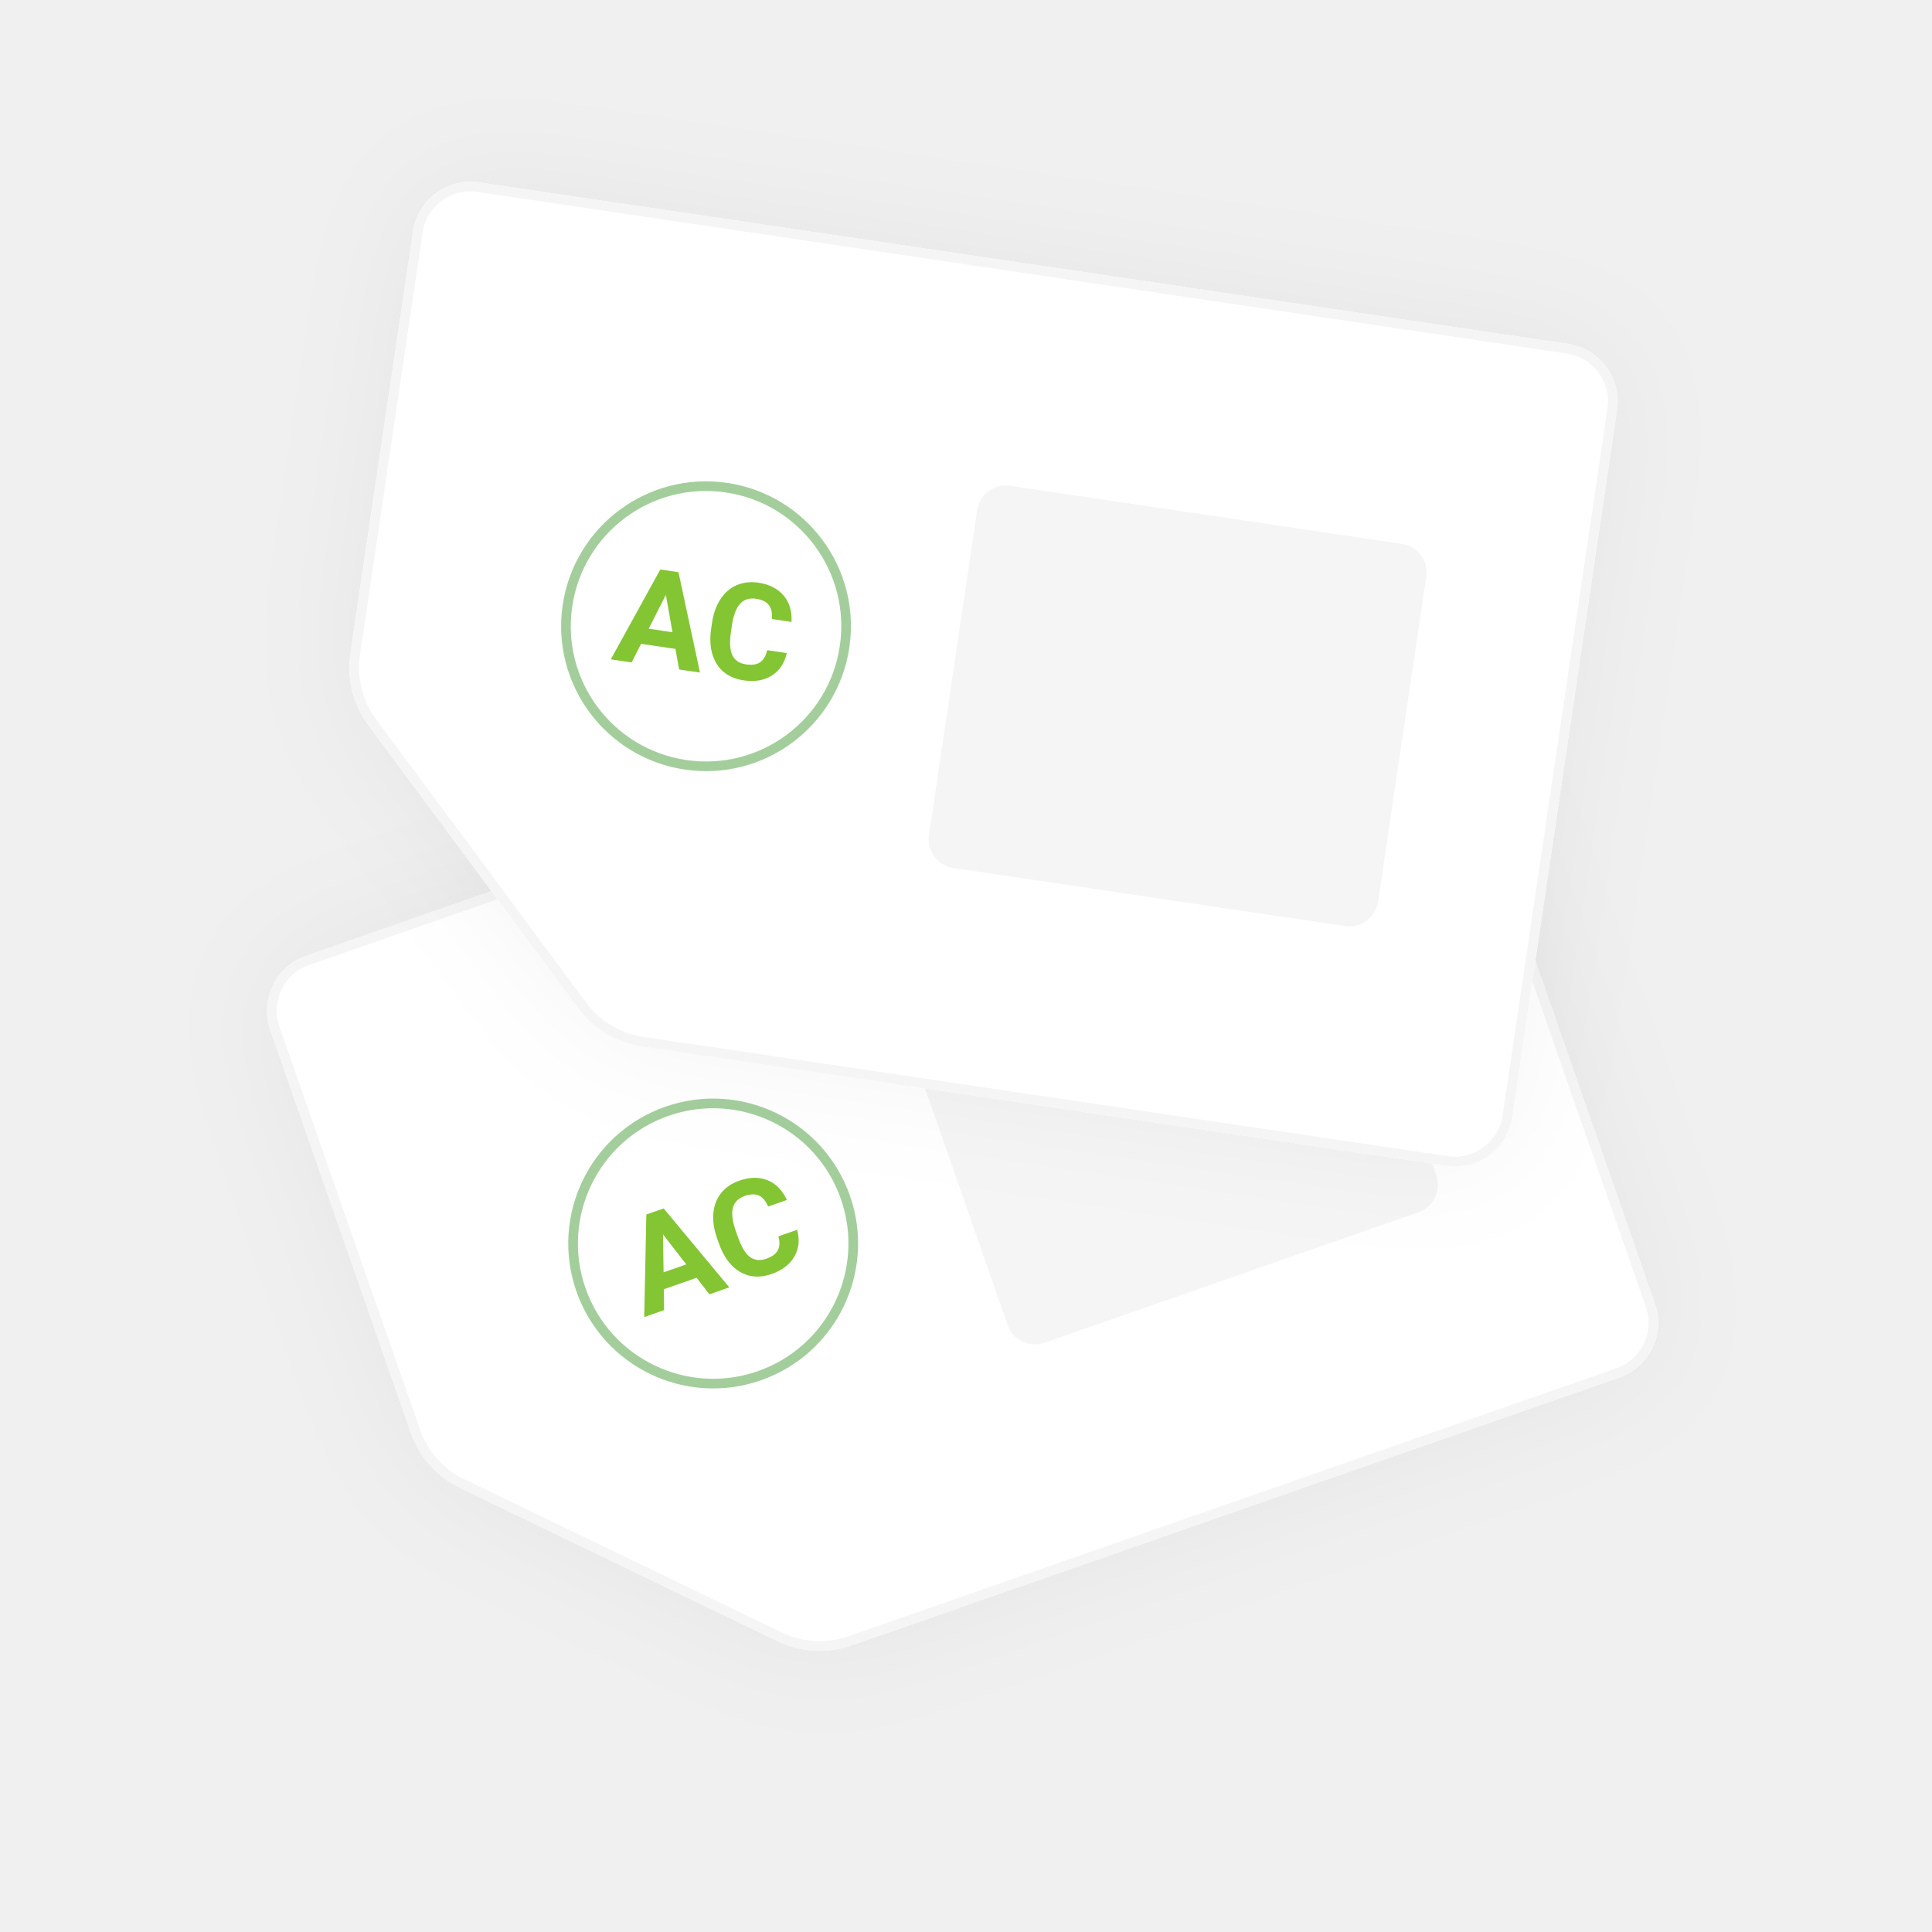
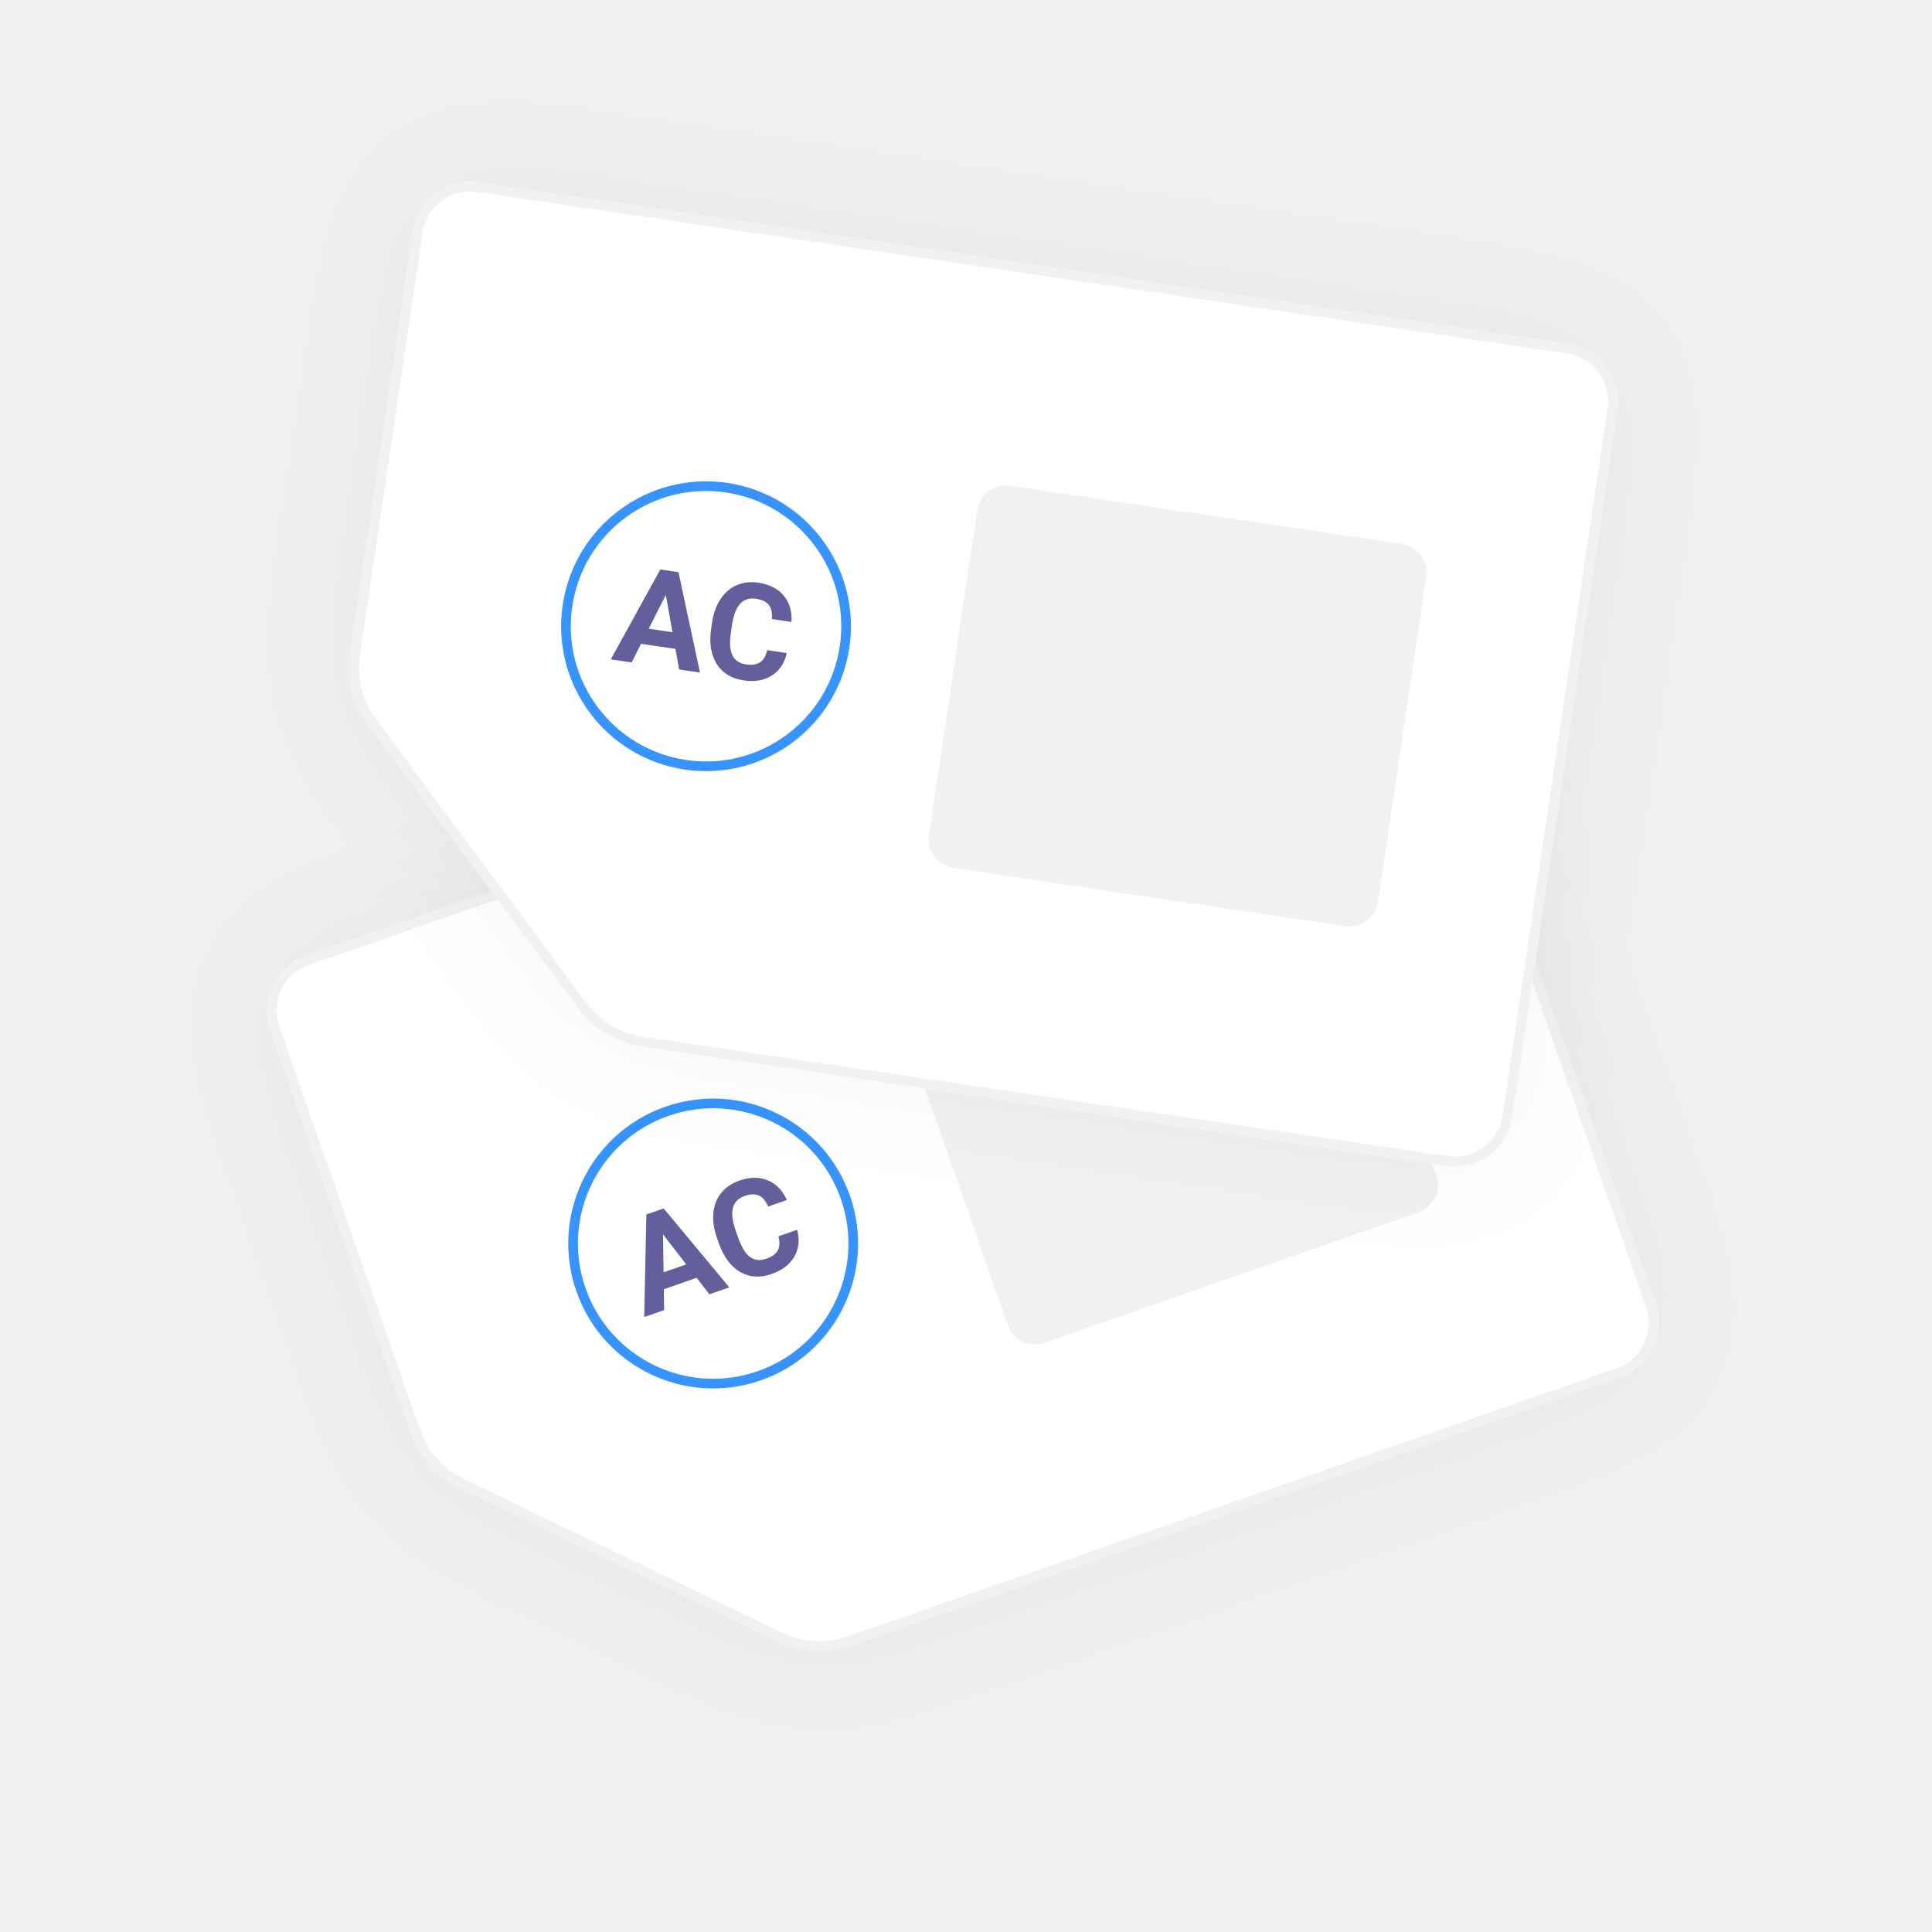
<svg xmlns="http://www.w3.org/2000/svg" width="200" height="200" viewBox="0 0 200 200" fill="none">
  <g filter="url(#filter0_d)">
-     <path d="M47.629 154.03C45.24 152.877 43.408 150.823 42.534 148.319L27.977 106.597C26.885 103.468 28.536 100.047 31.665 98.955L139.301 61.399C142.43 60.308 145.851 61.959 146.943 65.088L171.321 134.957C172.413 138.086 170.762 141.507 167.633 142.599L88.144 170.334C85.64 171.207 82.891 171.05 80.503 169.898L47.629 154.03Z" fill="white" />
-     <path d="M43.006 148.154C43.836 150.533 45.577 152.485 47.846 153.58L80.72 169.447C82.989 170.543 85.6 170.692 87.979 169.861L167.468 142.127C170.336 141.126 171.85 137.99 170.849 135.122L146.471 65.253C145.47 62.385 142.334 60.871 139.466 61.871L31.83 99.427C28.962 100.428 27.448 103.564 28.449 106.432L43.006 148.154Z" stroke="#F5F5F5" />
+     <path d="M47.629 154.03C45.24 152.877 43.408 150.823 42.534 148.319L27.977 106.597C26.885 103.468 28.536 100.047 31.665 98.955L139.301 61.4C142.43 60.308 145.851 61.959 146.943 65.088L171.321 134.957C172.413 138.086 170.762 141.507 167.633 142.599L88.144 170.334C85.64 171.207 82.891 171.051 80.503 169.898L47.629 154.03Z" fill="white" />
+     <path d="M28.449 106.432L43.006 148.154C43.836 150.533 45.577 152.485 47.846 153.58L80.72 169.447C82.989 170.543 85.6 170.692 87.979 169.862L167.468 142.127C170.336 141.126 171.85 137.99 170.849 135.122L146.471 65.253C145.47 62.385 142.334 60.871 139.466 61.872L31.83 99.427C28.962 100.428 27.448 103.564 28.449 106.432Z" stroke="#F1F1F1" />
  </g>
-   <rect x="92.116" y="102.223" width="47" height="40" rx="3" transform="rotate(-19.2347 92.1161 102.223)" fill="#F5F5F5" />
-   <path d="M72.113 132.277L68.718 133.461L68.748 135.623L66.689 136.341L66.909 125.723L68.703 125.097L75.499 133.267L73.44 133.986L72.113 132.277ZM68.694 131.711L71.043 130.891L68.634 127.785L68.694 131.711ZM82.52 127.306C82.8 128.343 82.703 129.269 82.23 130.086C81.762 130.901 80.977 131.501 79.875 131.885C78.67 132.306 77.581 132.232 76.606 131.665C75.633 131.092 74.9 130.098 74.406 128.682L74.206 128.108C73.891 127.204 73.772 126.352 73.85 125.553C73.928 124.753 74.198 124.068 74.66 123.496C75.125 122.919 75.749 122.494 76.532 122.221C77.616 121.842 78.591 121.828 79.457 122.178C80.322 122.527 80.989 123.209 81.459 124.223L79.523 124.899C79.264 124.308 78.941 123.929 78.553 123.76C78.169 123.585 77.68 123.601 77.086 123.808C76.441 124.034 76.038 124.435 75.877 125.012C75.719 125.584 75.806 126.357 76.136 127.333L76.384 128.043C76.738 129.058 77.15 129.747 77.619 130.109C78.093 130.47 78.661 130.535 79.323 130.304C79.922 130.095 80.32 129.804 80.518 129.431C80.719 129.052 80.74 128.569 80.584 127.982L82.52 127.306Z" fill="#66B700" fill-opacity="0.8" />
-   <circle cx="73.827" cy="128.728" r="14.5" transform="rotate(-19.2347 73.8268 128.728)" stroke="#1B8508" stroke-opacity="0.4" />
+   <rect x="92.116" y="102.223" width="47" height="40" rx="3" transform="rotate(-19.2347 92.116 102.223)" fill="#F1F1F1" />
+   <path d="M72.113 132.277L68.718 133.461L68.748 135.623L66.689 136.341L66.909 125.723L68.703 125.097L75.499 133.267L73.44 133.986L72.113 132.277ZM68.694 131.711L71.043 130.891L68.634 127.785L68.694 131.711ZM82.52 127.306C82.8 128.343 82.703 129.269 82.23 130.086C81.762 130.901 80.977 131.501 79.875 131.885C78.67 132.306 77.581 132.232 76.606 131.665C75.633 131.092 74.9 130.098 74.406 128.682L74.206 128.108C73.891 127.204 73.772 126.352 73.85 125.553C73.928 124.753 74.198 124.068 74.66 123.496C75.125 122.919 75.749 122.494 76.532 122.221C77.616 121.842 78.591 121.828 79.457 122.178C80.322 122.527 80.989 123.209 81.459 124.223L79.523 124.899C79.264 124.308 78.941 123.929 78.553 123.76C78.169 123.585 77.68 123.601 77.086 123.808C76.441 124.034 76.038 124.435 75.877 125.012C75.719 125.584 75.806 126.357 76.136 127.333L76.384 128.043C76.738 129.058 77.15 129.747 77.619 130.109C78.093 130.47 78.661 130.535 79.323 130.304C79.922 130.095 80.32 129.804 80.518 129.431C80.719 129.052 80.74 128.569 80.584 127.982L82.52 127.306Z" fill="#645E9D" />
+   <circle cx="73.827" cy="128.728" r="14.5" transform="rotate(-19.2347 73.8268 128.728)" stroke="#3693FF" />
  <g filter="url(#filter1_d)">
    <path d="M38.136 75.07C36.556 72.94 35.887 70.269 36.276 67.645L42.759 23.935C43.245 20.657 46.296 18.394 49.574 18.88L162.34 35.604C165.618 36.09 167.881 39.142 167.395 42.42L156.539 115.619C156.053 118.897 153.002 121.16 149.724 120.674L66.446 108.323C63.823 107.934 61.461 106.519 59.881 104.389L38.136 75.07Z" fill="white" />
-     <path d="M36.771 67.719C36.401 70.211 37.036 72.748 38.538 74.772L60.283 104.091C61.784 106.114 64.027 107.459 66.52 107.829L149.797 120.179C152.802 120.625 155.599 118.55 156.045 115.546L166.901 42.346C167.346 39.342 165.272 36.545 162.267 36.099L49.501 19.375C46.496 18.929 43.699 21.004 43.253 24.008L36.771 67.719Z" stroke="#F5F5F5" />
+     <path d="M43.253 24.008L36.771 67.719C36.401 70.211 37.036 72.748 38.538 74.772L60.283 104.091C61.784 106.114 64.027 107.459 66.52 107.829L149.797 120.179C152.802 120.625 155.599 118.55 156.045 115.546L166.901 42.346C167.346 39.342 165.272 36.545 162.267 36.099L49.501 19.375C46.496 18.929 43.699 21.004 43.253 24.008Z" stroke="#F1F1F1" />
  </g>
-   <rect x="101.594" y="49.847" width="47" height="40" rx="3" transform="rotate(8.43591 101.594 49.8467)" fill="#F5F5F5" />
-   <path d="M69.922 67.174L66.365 66.647L65.388 68.575L63.231 68.255L68.356 58.953L70.236 59.232L72.461 69.624L70.304 69.304L69.922 67.174ZM67.156 65.085L69.618 65.45L68.927 61.581L67.156 65.085ZM81.447 67.605C81.213 68.653 80.697 69.429 79.899 69.932C79.106 70.437 78.132 70.603 76.978 70.432C75.716 70.245 74.785 69.674 74.184 68.719C73.59 67.76 73.402 66.539 73.622 65.055L73.711 64.454C73.852 63.507 74.142 62.698 74.583 62.026C75.023 61.354 75.581 60.872 76.255 60.581C76.935 60.285 77.685 60.199 78.505 60.32C79.641 60.489 80.511 60.929 81.115 61.64C81.719 62.352 81.994 63.266 81.939 64.382L79.91 64.081C79.955 63.438 79.845 62.952 79.581 62.622C79.321 62.289 78.881 62.076 78.259 61.984C77.582 61.883 77.039 62.052 76.629 62.488C76.224 62.921 75.941 63.646 75.781 64.664L75.671 65.408C75.513 66.472 75.558 67.273 75.805 67.812C76.056 68.351 76.529 68.672 77.224 68.775C77.85 68.868 78.338 68.796 78.687 68.557C79.04 68.315 79.284 67.897 79.418 67.304L81.447 67.605Z" fill="#66B700" fill-opacity="0.8" />
-   <circle cx="73.088" cy="64.827" r="14.5" transform="rotate(8.43591 73.0877 64.8269)" stroke="#1B8508" stroke-opacity="0.4" />
+   <rect x="101.594" y="49.847" width="47" height="40" rx="3" transform="rotate(8.43591 101.594 49.8467)" fill="#F1F1F1" />
+   <path d="M69.922 67.174L66.365 66.647L65.388 68.575L63.231 68.255L68.356 58.953L70.236 59.232L72.461 69.624L70.304 69.304L69.922 67.174ZM67.156 65.085L69.618 65.45L68.927 61.581L67.156 65.085ZM81.447 67.605C81.213 68.653 80.697 69.429 79.899 69.932C79.106 70.437 78.132 70.603 76.978 70.432C75.716 70.245 74.785 69.674 74.184 68.719C73.59 67.76 73.402 66.539 73.622 65.055L73.711 64.454C73.852 63.507 74.142 62.698 74.583 62.026C75.023 61.354 75.581 60.872 76.255 60.581C76.935 60.285 77.685 60.199 78.505 60.32C79.641 60.489 80.511 60.929 81.115 61.64C81.719 62.352 81.994 63.266 81.939 64.382L79.91 64.081C79.955 63.438 79.845 62.952 79.581 62.622C79.321 62.289 78.881 62.076 78.259 61.984C77.582 61.883 77.039 62.052 76.629 62.488C76.224 62.921 75.941 63.646 75.781 64.664L75.671 65.408C75.513 66.472 75.558 67.273 75.805 67.812C76.056 68.351 76.529 68.672 77.224 68.775C77.85 68.868 78.338 68.796 78.687 68.557C79.04 68.315 79.284 67.897 79.418 67.304L81.447 67.605Z" fill="#645E9D" />
+   <circle cx="73.088" cy="64.827" r="14.5" transform="rotate(8.43591 73.0877 64.8269)" stroke="#3693FF" />
  <defs>
-     <filter id="filter0_d" x="15.64" y="49.063" width="168.018" height="133.829" filterUnits="userSpaceOnUse" color-interpolation-filters="sRGB">
+     <filter id="filter0_d" x="14" y="47.423" width="171.298" height="146.708" filterUnits="userSpaceOnUse" color-interpolation-filters="sRGB">
      <feFlood flood-opacity="0" result="BackgroundImageFix" />
      <feColorMatrix in="SourceAlpha" type="matrix" values="0 0 0 0 0 0 0 0 0 0 0 0 0 0 0 0 0 0 127 0" />
      <feOffset />
      <feGaussianBlur stdDeviation="6" />
      <feColorMatrix type="matrix" values="0 0 0 0 0 0 0 0 0 0 0 0 0 0 0 0 0 0 0.04 0" />
      <feBlend mode="normal" in2="BackgroundImageFix" result="effect1_dropShadow" />
      <feBlend mode="normal" in="SourceGraphic" in2="effect1_dropShadow" result="shape" />
    </filter>
-     <filter id="filter1_d" x="24.168" y="6.814" width="155.293" height="125.925" filterUnits="userSpaceOnUse" color-interpolation-filters="sRGB">
+     <filter id="filter1_d" x="19.022" y="6" width="161.253" height="127.554" filterUnits="userSpaceOnUse" color-interpolation-filters="sRGB">
      <feFlood flood-opacity="0" result="BackgroundImageFix" />
      <feColorMatrix in="SourceAlpha" type="matrix" values="0 0 0 0 0 0 0 0 0 0 0 0 0 0 0 0 0 0 127 0" />
      <feOffset />
      <feGaussianBlur stdDeviation="6" />
      <feColorMatrix type="matrix" values="0 0 0 0 0 0 0 0 0 0 0 0 0 0 0 0 0 0 0.04 0" />
      <feBlend mode="normal" in2="BackgroundImageFix" result="effect1_dropShadow" />
      <feBlend mode="normal" in="SourceGraphic" in2="effect1_dropShadow" result="shape" />
    </filter>
  </defs>
</svg>
